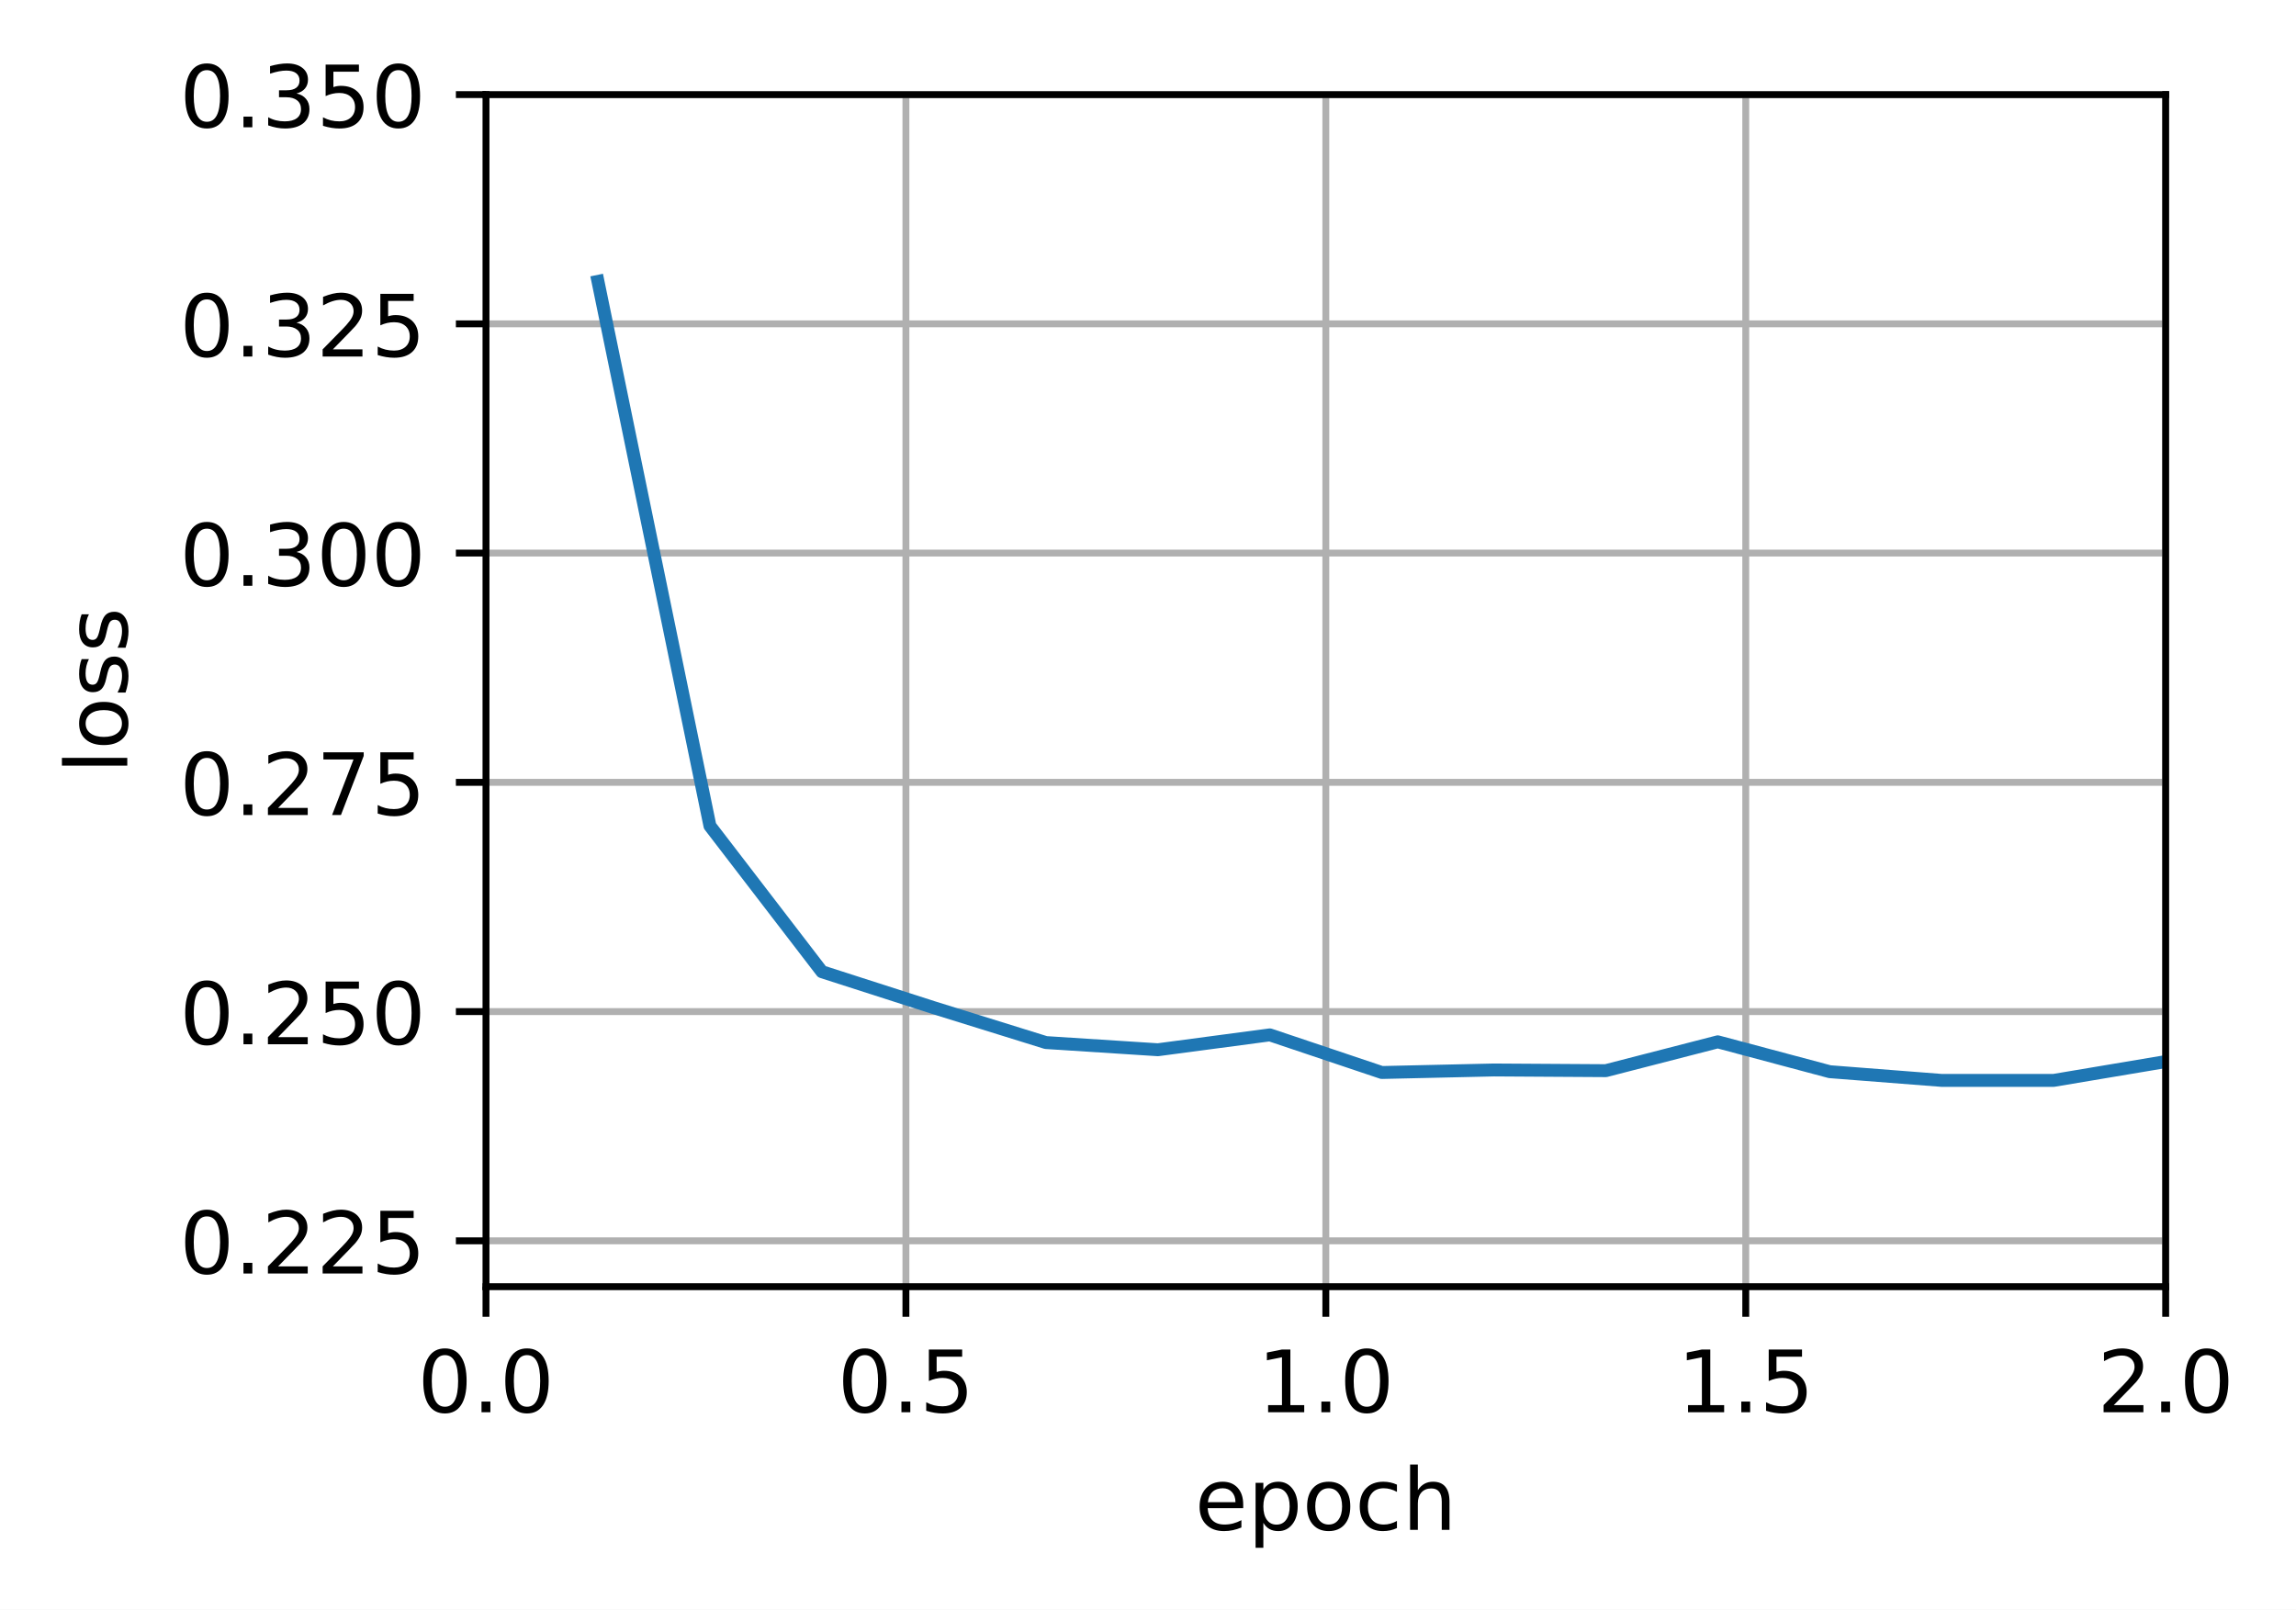
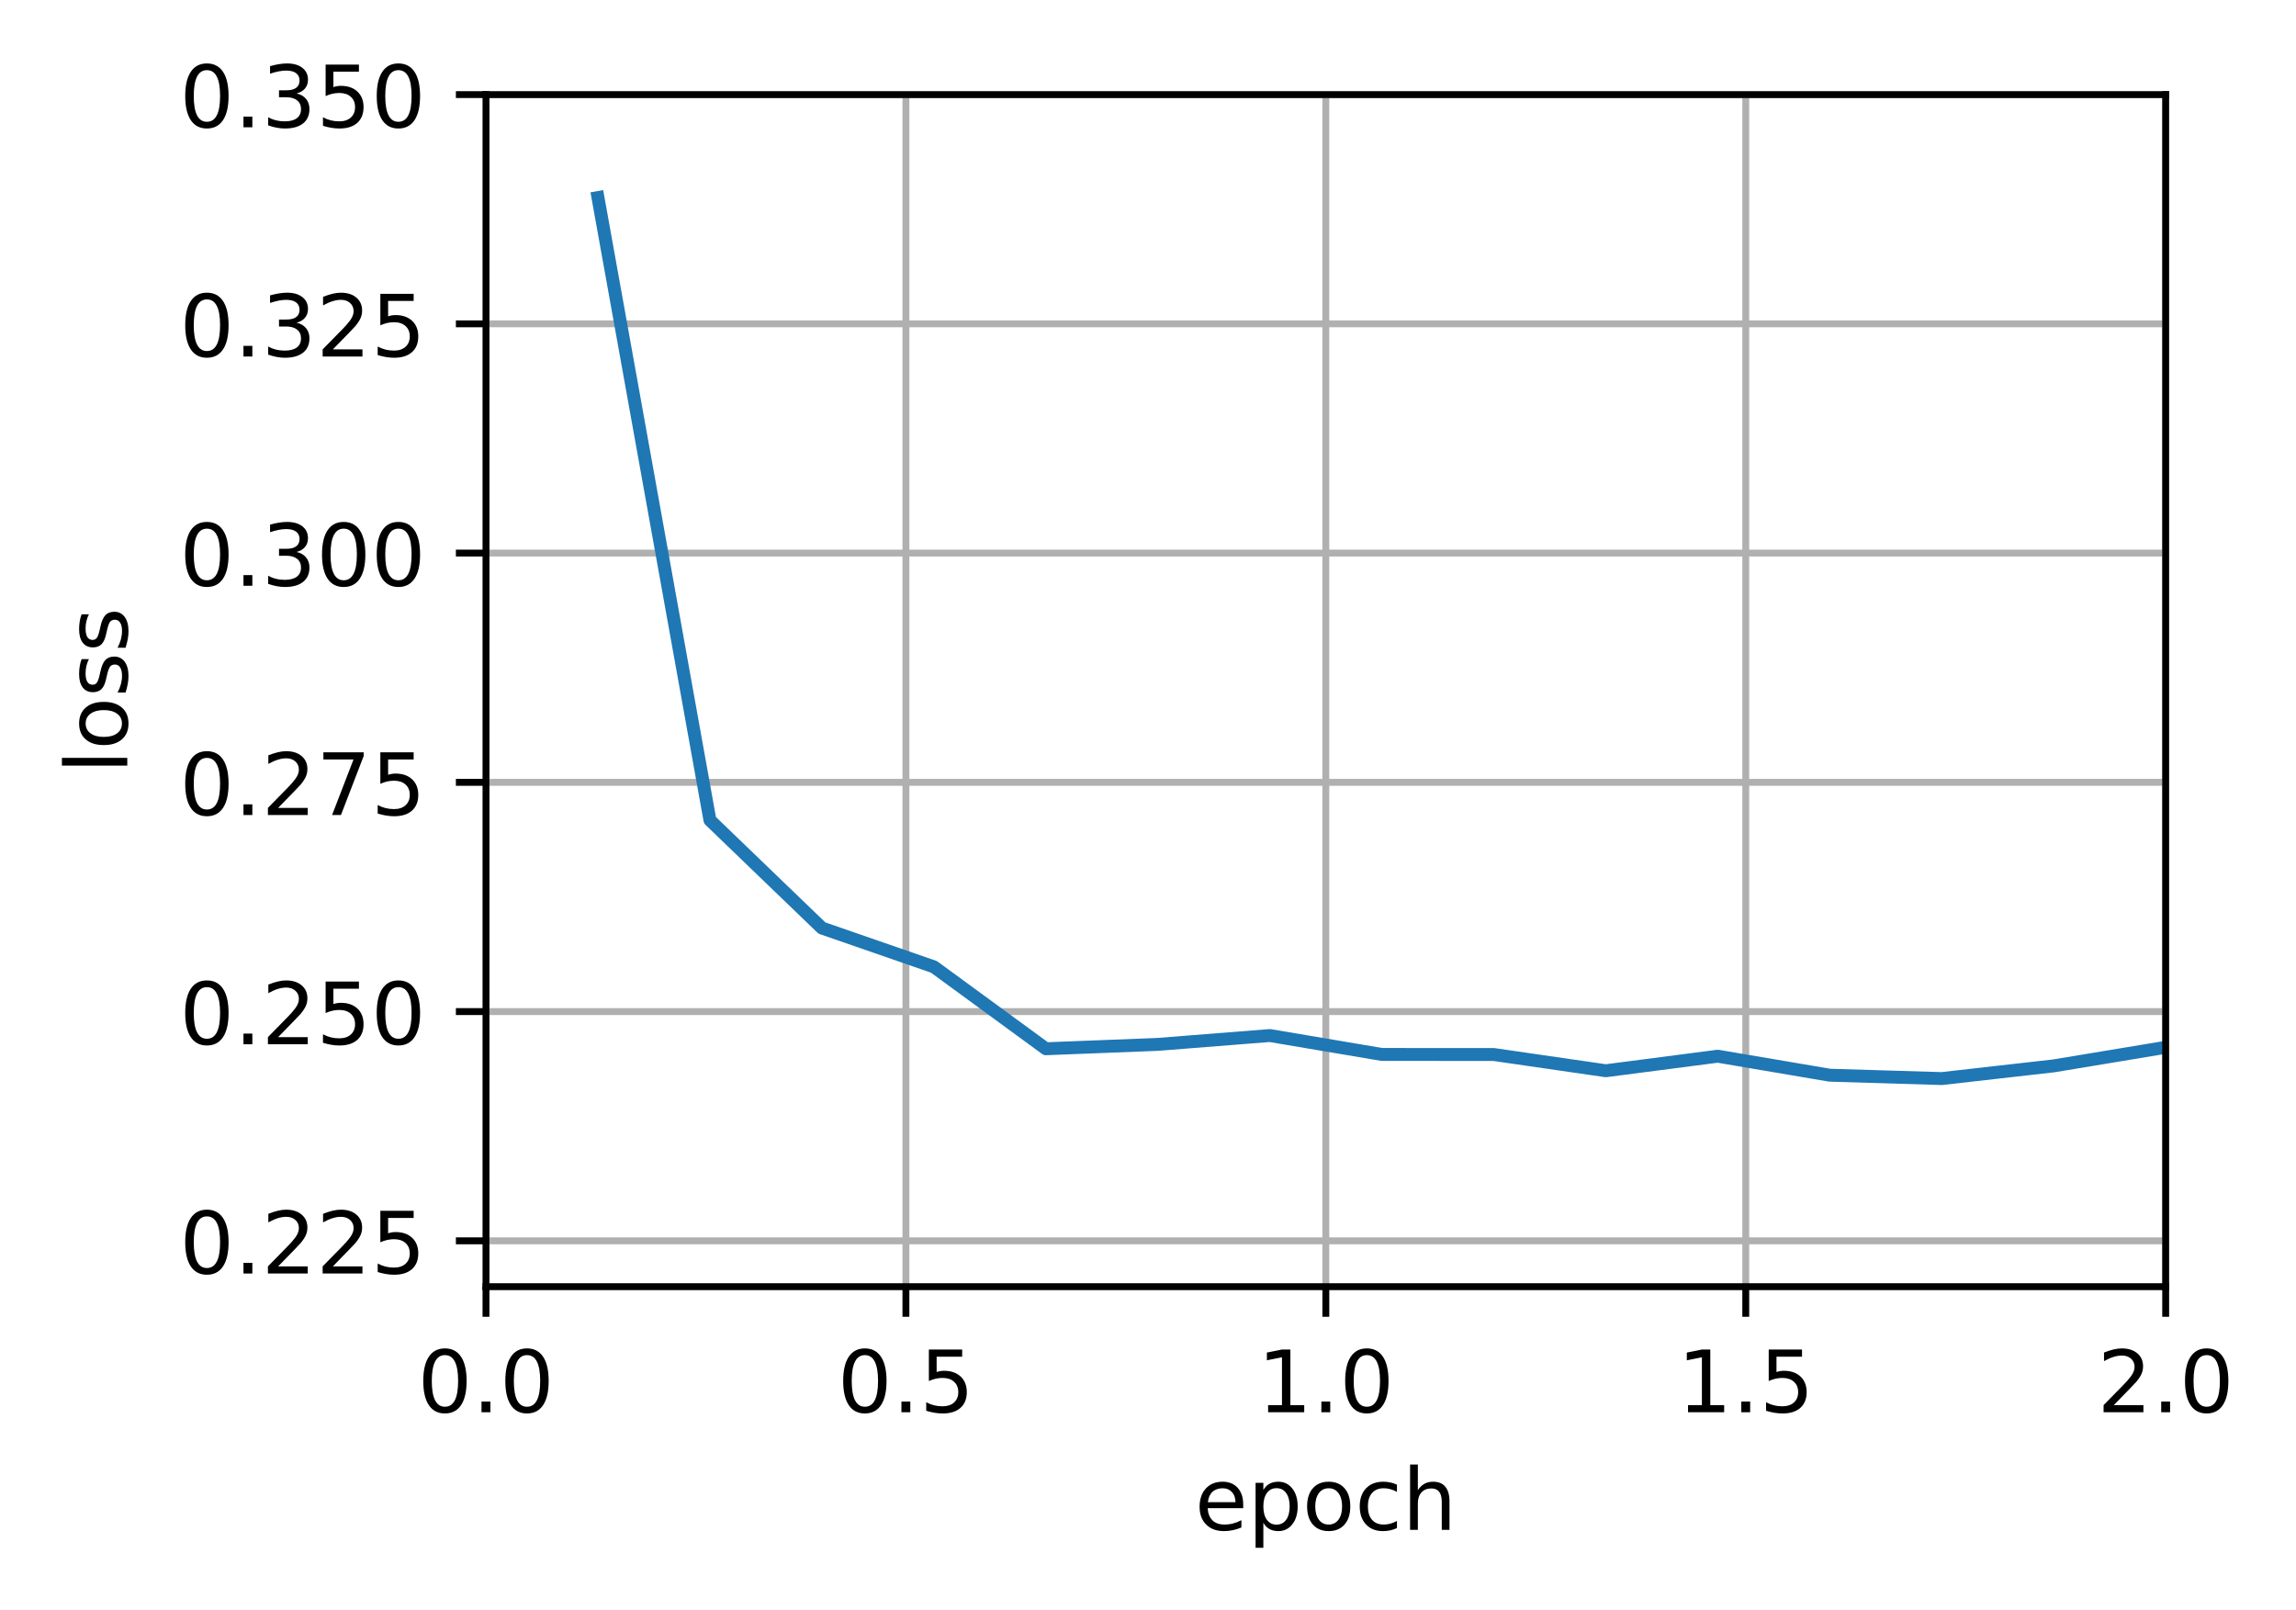
<svg xmlns="http://www.w3.org/2000/svg" xmlns:xlink="http://www.w3.org/1999/xlink" width="266.958pt" height="187.155pt" viewBox="0 0 266.958 187.155" version="1.1">
  <defs>
    <style type="text/css">*{stroke-linejoin: round; stroke-linecap: butt}</style>
  </defs>
  <g id="figure_1">
    <g id="patch_1">
      <path d="M -0 187.155  L 266.958 187.155  L 266.958 -0  L -0 -0  z " style="fill: #ffffff" />
    </g>
    <g id="axes_1">
      <g id="patch_2">
        <path d="M 56.506 149.599  L 251.806 149.599  L 251.806 10.999  L 56.506 10.999  z " style="fill: #ffffff" />
      </g>
      <g id="matplotlib.axis_1">
        <g id="xtick_1">
          <g id="line2d_1">
-             <path d="M 56.506 149.599  L 56.506 10.999  " clip-path="url(#pd1c2c50eec)" style="fill: none; stroke: #b0b0b0; stroke-width: 0.8; stroke-linecap: square" />
+             <path d="M 56.506 149.599  L 56.506 10.999  " clip-path="url(#p85cb134551)" style="fill: none; stroke: #b0b0b0; stroke-width: 0.8; stroke-linecap: square" />
          </g>
          <g id="line2d_2">
            <defs>
-               <path id="m12f8198a72" d="M 0 0  L 0 3.5  " style="stroke: #000000; stroke-width: 0.8" />
-             </defs>
-             <g>
-               <use xlink:href="#m12f8198a72" x="56.506" y="149.599" style="stroke: #000000; stroke-width: 0.8" />
+               <path id="me18eaaa2cc" d="M 0 0  L 0 3.5  " style="stroke: #000000; stroke-width: 0.8" />
+             </defs>
+             <g>
+               <use xlink:href="#me18eaaa2cc" x="56.506" y="149.599" style="stroke: #000000; stroke-width: 0.8" />
            </g>
          </g>
          <g id="text_1">
            <g transform="translate(48.55469 164.1977) scale(0.1 -0.1)">
              <defs>
                <path id="DejaVuSans-30" d="M 2034 4250  Q 1547 4250 1301 3770  Q 1056 3291 1056 2328  Q 1056 1369 1301 889  Q 1547 409 2034 409  Q 2525 409 2770 889  Q 3016 1369 3016 2328  Q 3016 3291 2770 3770  Q 2525 4250 2034 4250  z M 2034 4750  Q 2819 4750 3233 4129  Q 3647 3509 3647 2328  Q 3647 1150 3233 529  Q 2819 -91 2034 -91  Q 1250 -91 836 529  Q 422 1150 422 2328  Q 422 3509 836 4129  Q 1250 4750 2034 4750  z " transform="scale(0.015625)" />
                <path id="DejaVuSans-2e" d="M 684 794  L 1344 794  L 1344 0  L 684 0  L 684 794  z " transform="scale(0.015625)" />
              </defs>
              <use xlink:href="#DejaVuSans-30" />
              <use xlink:href="#DejaVuSans-2e" x="63.623" />
              <use xlink:href="#DejaVuSans-30" x="95.41" />
            </g>
          </g>
        </g>
        <g id="xtick_2">
          <g id="line2d_3">
-             <path d="M 105.331 149.599  L 105.331 10.999  " clip-path="url(#pd1c2c50eec)" style="fill: none; stroke: #b0b0b0; stroke-width: 0.8; stroke-linecap: square" />
+             <path d="M 105.331 149.599  L 105.331 10.999  " clip-path="url(#p85cb134551)" style="fill: none; stroke: #b0b0b0; stroke-width: 0.8; stroke-linecap: square" />
          </g>
          <g id="line2d_4">
            <g>
-               <use xlink:href="#m12f8198a72" x="105.331" y="149.599" style="stroke: #000000; stroke-width: 0.8" />
+               <use xlink:href="#me18eaaa2cc" x="105.331" y="149.599" style="stroke: #000000; stroke-width: 0.8" />
            </g>
          </g>
          <g id="text_2">
            <g transform="translate(97.37969 164.1977) scale(0.1 -0.1)">
              <defs>
                <path id="DejaVuSans-35" d="M 691 4666  L 3169 4666  L 3169 4134  L 1269 4134  L 1269 2991  Q 1406 3038 1543 3061  Q 1681 3084 1819 3084  Q 2600 3084 3056 2656  Q 3513 2228 3513 1497  Q 3513 744 3044 326  Q 2575 -91 1722 -91  Q 1428 -91 1123 -41  Q 819 9 494 109  L 494 744  Q 775 591 1075 516  Q 1375 441 1709 441  Q 2250 441 2565 725  Q 2881 1009 2881 1497  Q 2881 1984 2565 2268  Q 2250 2553 1709 2553  Q 1456 2553 1204 2497  Q 953 2441 691 2322  L 691 4666  z " transform="scale(0.015625)" />
              </defs>
              <use xlink:href="#DejaVuSans-30" />
              <use xlink:href="#DejaVuSans-2e" x="63.623" />
              <use xlink:href="#DejaVuSans-35" x="95.41" />
            </g>
          </g>
        </g>
        <g id="xtick_3">
          <g id="line2d_5">
-             <path d="M 154.156 149.599  L 154.156 10.999  " clip-path="url(#pd1c2c50eec)" style="fill: none; stroke: #b0b0b0; stroke-width: 0.8; stroke-linecap: square" />
+             <path d="M 154.156 149.599  L 154.156 10.999  " clip-path="url(#p85cb134551)" style="fill: none; stroke: #b0b0b0; stroke-width: 0.8; stroke-linecap: square" />
          </g>
          <g id="line2d_6">
            <g>
-               <use xlink:href="#m12f8198a72" x="154.156" y="149.599" style="stroke: #000000; stroke-width: 0.8" />
+               <use xlink:href="#me18eaaa2cc" x="154.156" y="149.599" style="stroke: #000000; stroke-width: 0.8" />
            </g>
          </g>
          <g id="text_3">
            <g transform="translate(146.2047 164.1977) scale(0.1 -0.1)">
              <defs>
                <path id="DejaVuSans-31" d="M 794 531  L 1825 531  L 1825 4091  L 703 3866  L 703 4441  L 1819 4666  L 2450 4666  L 2450 531  L 3481 531  L 3481 0  L 794 0  L 794 531  z " transform="scale(0.015625)" />
              </defs>
              <use xlink:href="#DejaVuSans-31" />
              <use xlink:href="#DejaVuSans-2e" x="63.623" />
              <use xlink:href="#DejaVuSans-30" x="95.41" />
            </g>
          </g>
        </g>
        <g id="xtick_4">
          <g id="line2d_7">
-             <path d="M 202.981 149.599  L 202.981 10.999  " clip-path="url(#pd1c2c50eec)" style="fill: none; stroke: #b0b0b0; stroke-width: 0.8; stroke-linecap: square" />
+             <path d="M 202.981 149.599  L 202.981 10.999  " clip-path="url(#p85cb134551)" style="fill: none; stroke: #b0b0b0; stroke-width: 0.8; stroke-linecap: square" />
          </g>
          <g id="line2d_8">
            <g>
-               <use xlink:href="#m12f8198a72" x="202.981" y="149.599" style="stroke: #000000; stroke-width: 0.8" />
+               <use xlink:href="#me18eaaa2cc" x="202.981" y="149.599" style="stroke: #000000; stroke-width: 0.8" />
            </g>
          </g>
          <g id="text_4">
            <g transform="translate(195.0297 164.1977) scale(0.1 -0.1)">
              <use xlink:href="#DejaVuSans-31" />
              <use xlink:href="#DejaVuSans-2e" x="63.623" />
              <use xlink:href="#DejaVuSans-35" x="95.41" />
            </g>
          </g>
        </g>
        <g id="xtick_5">
          <g id="line2d_9">
-             <path d="M 251.806 149.599  L 251.806 10.999  " clip-path="url(#pd1c2c50eec)" style="fill: none; stroke: #b0b0b0; stroke-width: 0.8; stroke-linecap: square" />
+             <path d="M 251.806 149.599  L 251.806 10.999  " clip-path="url(#p85cb134551)" style="fill: none; stroke: #b0b0b0; stroke-width: 0.8; stroke-linecap: square" />
          </g>
          <g id="line2d_10">
            <g>
-               <use xlink:href="#m12f8198a72" x="251.806" y="149.599" style="stroke: #000000; stroke-width: 0.8" />
+               <use xlink:href="#me18eaaa2cc" x="251.806" y="149.599" style="stroke: #000000; stroke-width: 0.8" />
            </g>
          </g>
          <g id="text_5">
            <g transform="translate(243.8547 164.1977) scale(0.1 -0.1)">
              <defs>
                <path id="DejaVuSans-32" d="M 1228 531  L 3431 531  L 3431 0  L 469 0  L 469 531  Q 828 903 1448 1529  Q 2069 2156 2228 2338  Q 2531 2678 2651 2914  Q 2772 3150 2772 3378  Q 2772 3750 2511 3984  Q 2250 4219 1831 4219  Q 1534 4219 1204 4116  Q 875 4013 500 3803  L 500 4441  Q 881 4594 1212 4672  Q 1544 4750 1819 4750  Q 2544 4750 2975 4387  Q 3406 4025 3406 3419  Q 3406 3131 3298 2873  Q 3191 2616 2906 2266  Q 2828 2175 2409 1742  Q 1991 1309 1228 531  z " transform="scale(0.015625)" />
              </defs>
              <use xlink:href="#DejaVuSans-32" />
              <use xlink:href="#DejaVuSans-2e" x="63.623" />
              <use xlink:href="#DejaVuSans-30" x="95.41" />
            </g>
          </g>
        </g>
        <g id="text_6">
          <g transform="translate(138.9281 177.8758) scale(0.1 -0.1)">
            <defs>
              <path id="DejaVuSans-65" d="M 3597 1894  L 3597 1613  L 953 1613  Q 991 1019 1311 708  Q 1631 397 2203 397  Q 2534 397 2845 478  Q 3156 559 3463 722  L 3463 178  Q 3153 47 2828 -22  Q 2503 -91 2169 -91  Q 1331 -91 842 396  Q 353 884 353 1716  Q 353 2575 817 3079  Q 1281 3584 2069 3584  Q 2775 3584 3186 3129  Q 3597 2675 3597 1894  z M 3022 2063  Q 3016 2534 2758 2815  Q 2500 3097 2075 3097  Q 1594 3097 1305 2825  Q 1016 2553 972 2059  L 3022 2063  z " transform="scale(0.015625)" />
              <path id="DejaVuSans-70" d="M 1159 525  L 1159 -1331  L 581 -1331  L 581 3500  L 1159 3500  L 1159 2969  Q 1341 3281 1617 3432  Q 1894 3584 2278 3584  Q 2916 3584 3314 3078  Q 3713 2572 3713 1747  Q 3713 922 3314 415  Q 2916 -91 2278 -91  Q 1894 -91 1617 61  Q 1341 213 1159 525  z M 3116 1747  Q 3116 2381 2855 2742  Q 2594 3103 2138 3103  Q 1681 3103 1420 2742  Q 1159 2381 1159 1747  Q 1159 1113 1420 752  Q 1681 391 2138 391  Q 2594 391 2855 752  Q 3116 1113 3116 1747  z " transform="scale(0.015625)" />
              <path id="DejaVuSans-6f" d="M 1959 3097  Q 1497 3097 1228 2736  Q 959 2375 959 1747  Q 959 1119 1226 758  Q 1494 397 1959 397  Q 2419 397 2687 759  Q 2956 1122 2956 1747  Q 2956 2369 2687 2733  Q 2419 3097 1959 3097  z M 1959 3584  Q 2709 3584 3137 3096  Q 3566 2609 3566 1747  Q 3566 888 3137 398  Q 2709 -91 1959 -91  Q 1206 -91 779 398  Q 353 888 353 1747  Q 353 2609 779 3096  Q 1206 3584 1959 3584  z " transform="scale(0.015625)" />
              <path id="DejaVuSans-63" d="M 3122 3366  L 3122 2828  Q 2878 2963 2633 3030  Q 2388 3097 2138 3097  Q 1578 3097 1268 2742  Q 959 2388 959 1747  Q 959 1106 1268 751  Q 1578 397 2138 397  Q 2388 397 2633 464  Q 2878 531 3122 666  L 3122 134  Q 2881 22 2623 -34  Q 2366 -91 2075 -91  Q 1284 -91 818 406  Q 353 903 353 1747  Q 353 2603 823 3093  Q 1294 3584 2113 3584  Q 2378 3584 2631 3529  Q 2884 3475 3122 3366  z " transform="scale(0.015625)" />
              <path id="DejaVuSans-68" d="M 3513 2113  L 3513 0  L 2938 0  L 2938 2094  Q 2938 2591 2744 2837  Q 2550 3084 2163 3084  Q 1697 3084 1428 2787  Q 1159 2491 1159 1978  L 1159 0  L 581 0  L 581 4863  L 1159 4863  L 1159 2956  Q 1366 3272 1645 3428  Q 1925 3584 2291 3584  Q 2894 3584 3203 3211  Q 3513 2838 3513 2113  z " transform="scale(0.015625)" />
            </defs>
            <use xlink:href="#DejaVuSans-65" />
            <use xlink:href="#DejaVuSans-70" x="61.523" />
            <use xlink:href="#DejaVuSans-6f" x="125" />
            <use xlink:href="#DejaVuSans-63" x="186.182" />
            <use xlink:href="#DejaVuSans-68" x="241.162" />
          </g>
        </g>
      </g>
      <g id="matplotlib.axis_2">
        <g id="ytick_1">
          <g id="line2d_11">
-             <path d="M 56.506 144.268  L 251.806 144.268  " clip-path="url(#pd1c2c50eec)" style="fill: none; stroke: #b0b0b0; stroke-width: 0.8; stroke-linecap: square" />
+             <path d="M 56.506 144.268  L 251.806 144.268  " clip-path="url(#p85cb134551)" style="fill: none; stroke: #b0b0b0; stroke-width: 0.8; stroke-linecap: square" />
          </g>
          <g id="line2d_12">
            <defs>
-               <path id="mb9bf34a307" d="M 0 0  L -3.5 0  " style="stroke: #000000; stroke-width: 0.8" />
-             </defs>
-             <g>
-               <use xlink:href="#mb9bf34a307" x="56.506" y="144.268" style="stroke: #000000; stroke-width: 0.8" />
+               <path id="mea1bbf57c5" d="M 0 0  L -3.5 0  " style="stroke: #000000; stroke-width: 0.8" />
+             </defs>
+             <g>
+               <use xlink:href="#mea1bbf57c5" x="56.506" y="144.268" style="stroke: #000000; stroke-width: 0.8" />
            </g>
          </g>
          <g id="text_7">
            <g transform="translate(20.87813 148.0677) scale(0.1 -0.1)">
              <use xlink:href="#DejaVuSans-30" />
              <use xlink:href="#DejaVuSans-2e" x="63.623" />
              <use xlink:href="#DejaVuSans-32" x="95.41" />
              <use xlink:href="#DejaVuSans-32" x="159.033" />
              <use xlink:href="#DejaVuSans-35" x="222.656" />
            </g>
          </g>
        </g>
        <g id="ytick_2">
          <g id="line2d_13">
-             <path d="M 56.506 117.615  L 251.806 117.615  " clip-path="url(#pd1c2c50eec)" style="fill: none; stroke: #b0b0b0; stroke-width: 0.8; stroke-linecap: square" />
+             <path d="M 56.506 117.615  L 251.806 117.615  " clip-path="url(#p85cb134551)" style="fill: none; stroke: #b0b0b0; stroke-width: 0.8; stroke-linecap: square" />
          </g>
          <g id="line2d_14">
            <g>
-               <use xlink:href="#mb9bf34a307" x="56.506" y="117.615" style="stroke: #000000; stroke-width: 0.8" />
+               <use xlink:href="#mea1bbf57c5" x="56.506" y="117.615" style="stroke: #000000; stroke-width: 0.8" />
            </g>
          </g>
          <g id="text_8">
            <g transform="translate(20.87813 121.4138) scale(0.1 -0.1)">
              <use xlink:href="#DejaVuSans-30" />
              <use xlink:href="#DejaVuSans-2e" x="63.623" />
              <use xlink:href="#DejaVuSans-32" x="95.41" />
              <use xlink:href="#DejaVuSans-35" x="159.033" />
              <use xlink:href="#DejaVuSans-30" x="222.656" />
            </g>
          </g>
        </g>
        <g id="ytick_3">
          <g id="line2d_15">
-             <path d="M 56.506 90.961  L 251.806 90.961  " clip-path="url(#pd1c2c50eec)" style="fill: none; stroke: #b0b0b0; stroke-width: 0.8; stroke-linecap: square" />
+             <path d="M 56.506 90.961  L 251.806 90.961  " clip-path="url(#p85cb134551)" style="fill: none; stroke: #b0b0b0; stroke-width: 0.8; stroke-linecap: square" />
          </g>
          <g id="line2d_16">
            <g>
-               <use xlink:href="#mb9bf34a307" x="56.506" y="90.961" style="stroke: #000000; stroke-width: 0.8" />
+               <use xlink:href="#mea1bbf57c5" x="56.506" y="90.961" style="stroke: #000000; stroke-width: 0.8" />
            </g>
          </g>
          <g id="text_9">
            <g transform="translate(20.87813 94.75998) scale(0.1 -0.1)">
              <defs>
                <path id="DejaVuSans-37" d="M 525 4666  L 3525 4666  L 3525 4397  L 1831 0  L 1172 0  L 2766 4134  L 525 4134  L 525 4666  z " transform="scale(0.015625)" />
              </defs>
              <use xlink:href="#DejaVuSans-30" />
              <use xlink:href="#DejaVuSans-2e" x="63.623" />
              <use xlink:href="#DejaVuSans-32" x="95.41" />
              <use xlink:href="#DejaVuSans-37" x="159.033" />
              <use xlink:href="#DejaVuSans-35" x="222.656" />
            </g>
          </g>
        </g>
        <g id="ytick_4">
          <g id="line2d_17">
-             <path d="M 56.506 64.307  L 251.806 64.307  " clip-path="url(#pd1c2c50eec)" style="fill: none; stroke: #b0b0b0; stroke-width: 0.8; stroke-linecap: square" />
+             <path d="M 56.506 64.307  L 251.806 64.307  " clip-path="url(#p85cb134551)" style="fill: none; stroke: #b0b0b0; stroke-width: 0.8; stroke-linecap: square" />
          </g>
          <g id="line2d_18">
            <g>
-               <use xlink:href="#mb9bf34a307" x="56.506" y="64.307" style="stroke: #000000; stroke-width: 0.8" />
+               <use xlink:href="#mea1bbf57c5" x="56.506" y="64.307" style="stroke: #000000; stroke-width: 0.8" />
            </g>
          </g>
          <g id="text_10">
            <g transform="translate(20.87813 68.10613) scale(0.1 -0.1)">
              <defs>
                <path id="DejaVuSans-33" d="M 2597 2516  Q 3050 2419 3304 2112  Q 3559 1806 3559 1356  Q 3559 666 3084 287  Q 2609 -91 1734 -91  Q 1441 -91 1130 -33  Q 819 25 488 141  L 488 750  Q 750 597 1062 519  Q 1375 441 1716 441  Q 2309 441 2620 675  Q 2931 909 2931 1356  Q 2931 1769 2642 2001  Q 2353 2234 1838 2234  L 1294 2234  L 1294 2753  L 1863 2753  Q 2328 2753 2575 2939  Q 2822 3125 2822 3475  Q 2822 3834 2567 4026  Q 2313 4219 1838 4219  Q 1578 4219 1281 4162  Q 984 4106 628 3988  L 628 4550  Q 988 4650 1302 4700  Q 1616 4750 1894 4750  Q 2613 4750 3031 4423  Q 3450 4097 3450 3541  Q 3450 3153 3228 2886  Q 3006 2619 2597 2516  z " transform="scale(0.015625)" />
              </defs>
              <use xlink:href="#DejaVuSans-30" />
              <use xlink:href="#DejaVuSans-2e" x="63.623" />
              <use xlink:href="#DejaVuSans-33" x="95.41" />
              <use xlink:href="#DejaVuSans-30" x="159.033" />
              <use xlink:href="#DejaVuSans-30" x="222.656" />
            </g>
          </g>
        </g>
        <g id="ytick_5">
          <g id="line2d_19">
-             <path d="M 56.506 37.653  L 251.806 37.653  " clip-path="url(#pd1c2c50eec)" style="fill: none; stroke: #b0b0b0; stroke-width: 0.8; stroke-linecap: square" />
+             <path d="M 56.506 37.653  L 251.806 37.653  " clip-path="url(#p85cb134551)" style="fill: none; stroke: #b0b0b0; stroke-width: 0.8; stroke-linecap: square" />
          </g>
          <g id="line2d_20">
            <g>
-               <use xlink:href="#mb9bf34a307" x="56.506" y="37.653" style="stroke: #000000; stroke-width: 0.8" />
+               <use xlink:href="#mea1bbf57c5" x="56.506" y="37.653" style="stroke: #000000; stroke-width: 0.8" />
            </g>
          </g>
          <g id="text_11">
            <g transform="translate(20.87813 41.45228) scale(0.1 -0.1)">
              <use xlink:href="#DejaVuSans-30" />
              <use xlink:href="#DejaVuSans-2e" x="63.623" />
              <use xlink:href="#DejaVuSans-33" x="95.41" />
              <use xlink:href="#DejaVuSans-32" x="159.033" />
              <use xlink:href="#DejaVuSans-35" x="222.656" />
            </g>
          </g>
        </g>
        <g id="ytick_6">
          <g id="line2d_21">
-             <path d="M 56.506 10.999  L 251.806 10.999  " clip-path="url(#pd1c2c50eec)" style="fill: none; stroke: #b0b0b0; stroke-width: 0.8; stroke-linecap: square" />
+             <path d="M 56.506 10.999  L 251.806 10.999  " clip-path="url(#p85cb134551)" style="fill: none; stroke: #b0b0b0; stroke-width: 0.8; stroke-linecap: square" />
          </g>
          <g id="line2d_22">
            <g>
-               <use xlink:href="#mb9bf34a307" x="56.506" y="10.999" style="stroke: #000000; stroke-width: 0.8" />
+               <use xlink:href="#mea1bbf57c5" x="56.506" y="10.999" style="stroke: #000000; stroke-width: 0.8" />
            </g>
          </g>
          <g id="text_12">
            <g transform="translate(20.87813 14.79844) scale(0.1 -0.1)">
              <use xlink:href="#DejaVuSans-30" />
              <use xlink:href="#DejaVuSans-2e" x="63.623" />
              <use xlink:href="#DejaVuSans-33" x="95.41" />
              <use xlink:href="#DejaVuSans-35" x="159.033" />
              <use xlink:href="#DejaVuSans-30" x="222.656" />
            </g>
          </g>
        </g>
        <g id="text_13">
          <g transform="translate(14.79844 89.95703) rotate(-90) scale(0.1 -0.1)">
            <defs>
              <path id="DejaVuSans-6c" d="M 603 4863  L 1178 4863  L 1178 0  L 603 0  L 603 4863  z " transform="scale(0.015625)" />
              <path id="DejaVuSans-73" d="M 2834 3397  L 2834 2853  Q 2591 2978 2328 3040  Q 2066 3103 1784 3103  Q 1356 3103 1142 2972  Q 928 2841 928 2578  Q 928 2378 1081 2264  Q 1234 2150 1697 2047  L 1894 2003  Q 2506 1872 2764 1633  Q 3022 1394 3022 966  Q 3022 478 2636 193  Q 2250 -91 1575 -91  Q 1294 -91 989 -36  Q 684 19 347 128  L 347 722  Q 666 556 975 473  Q 1284 391 1588 391  Q 1994 391 2212 530  Q 2431 669 2431 922  Q 2431 1156 2273 1281  Q 2116 1406 1581 1522  L 1381 1569  Q 847 1681 609 1914  Q 372 2147 372 2553  Q 372 3047 722 3315  Q 1072 3584 1716 3584  Q 2034 3584 2315 3537  Q 2597 3491 2834 3397  z " transform="scale(0.015625)" />
            </defs>
            <use xlink:href="#DejaVuSans-6c" />
            <use xlink:href="#DejaVuSans-6f" x="27.783" />
            <use xlink:href="#DejaVuSans-73" x="88.965" />
            <use xlink:href="#DejaVuSans-73" x="141.064" />
          </g>
        </g>
      </g>
      <g id="line2d_23">
-         <path d="M 69.526 32.715  L 82.546 96.026  L 95.566 112.98  L 108.586 117.167  L 121.606 121.215  L 134.626 122.052  L 147.646 120.322  L 160.666 124.697  L 173.686 124.403  L 186.706 124.484  L 199.726 121.131  L 212.746 124.603  L 225.766 125.616  L 238.786 125.614  L 251.806 123.428  " clip-path="url(#pd1c2c50eec)" style="fill: none; stroke: #1f77b4; stroke-width: 1.5; stroke-linecap: square" />
+         <path d="M 69.526 22.97  L 82.546 95.363  L 95.566 107.901  L 108.586 112.413  L 121.606 121.937  L 134.626 121.428  L 147.646 120.399  L 160.666 122.599  L 173.686 122.606  L 186.706 124.493  L 199.726 122.802  L 212.746 125.012  L 225.766 125.403  L 238.786 123.927  L 251.806 121.769  " clip-path="url(#p85cb134551)" style="fill: none; stroke: #1f77b4; stroke-width: 1.5; stroke-linecap: square" />
      </g>
      <g id="patch_3">
        <path d="M 56.506 149.599  L 56.506 10.999  " style="fill: none; stroke: #000000; stroke-width: 0.8; stroke-linejoin: miter; stroke-linecap: square" />
      </g>
      <g id="patch_4">
        <path d="M 251.806 149.599  L 251.806 10.999  " style="fill: none; stroke: #000000; stroke-width: 0.8; stroke-linejoin: miter; stroke-linecap: square" />
      </g>
      <g id="patch_5">
        <path d="M 56.506 149.599  L 251.806 149.599  " style="fill: none; stroke: #000000; stroke-width: 0.8; stroke-linejoin: miter; stroke-linecap: square" />
      </g>
      <g id="patch_6">
        <path d="M 56.506 10.999  L 251.806 10.999  " style="fill: none; stroke: #000000; stroke-width: 0.8; stroke-linejoin: miter; stroke-linecap: square" />
      </g>
    </g>
  </g>
  <defs>
-     <clipPath id="pd1c2c50eec">
+     <clipPath id="p85cb134551">
      <rect x="56.506" y="10.999" width="195.3" height="138.6" />
    </clipPath>
  </defs>
</svg>
